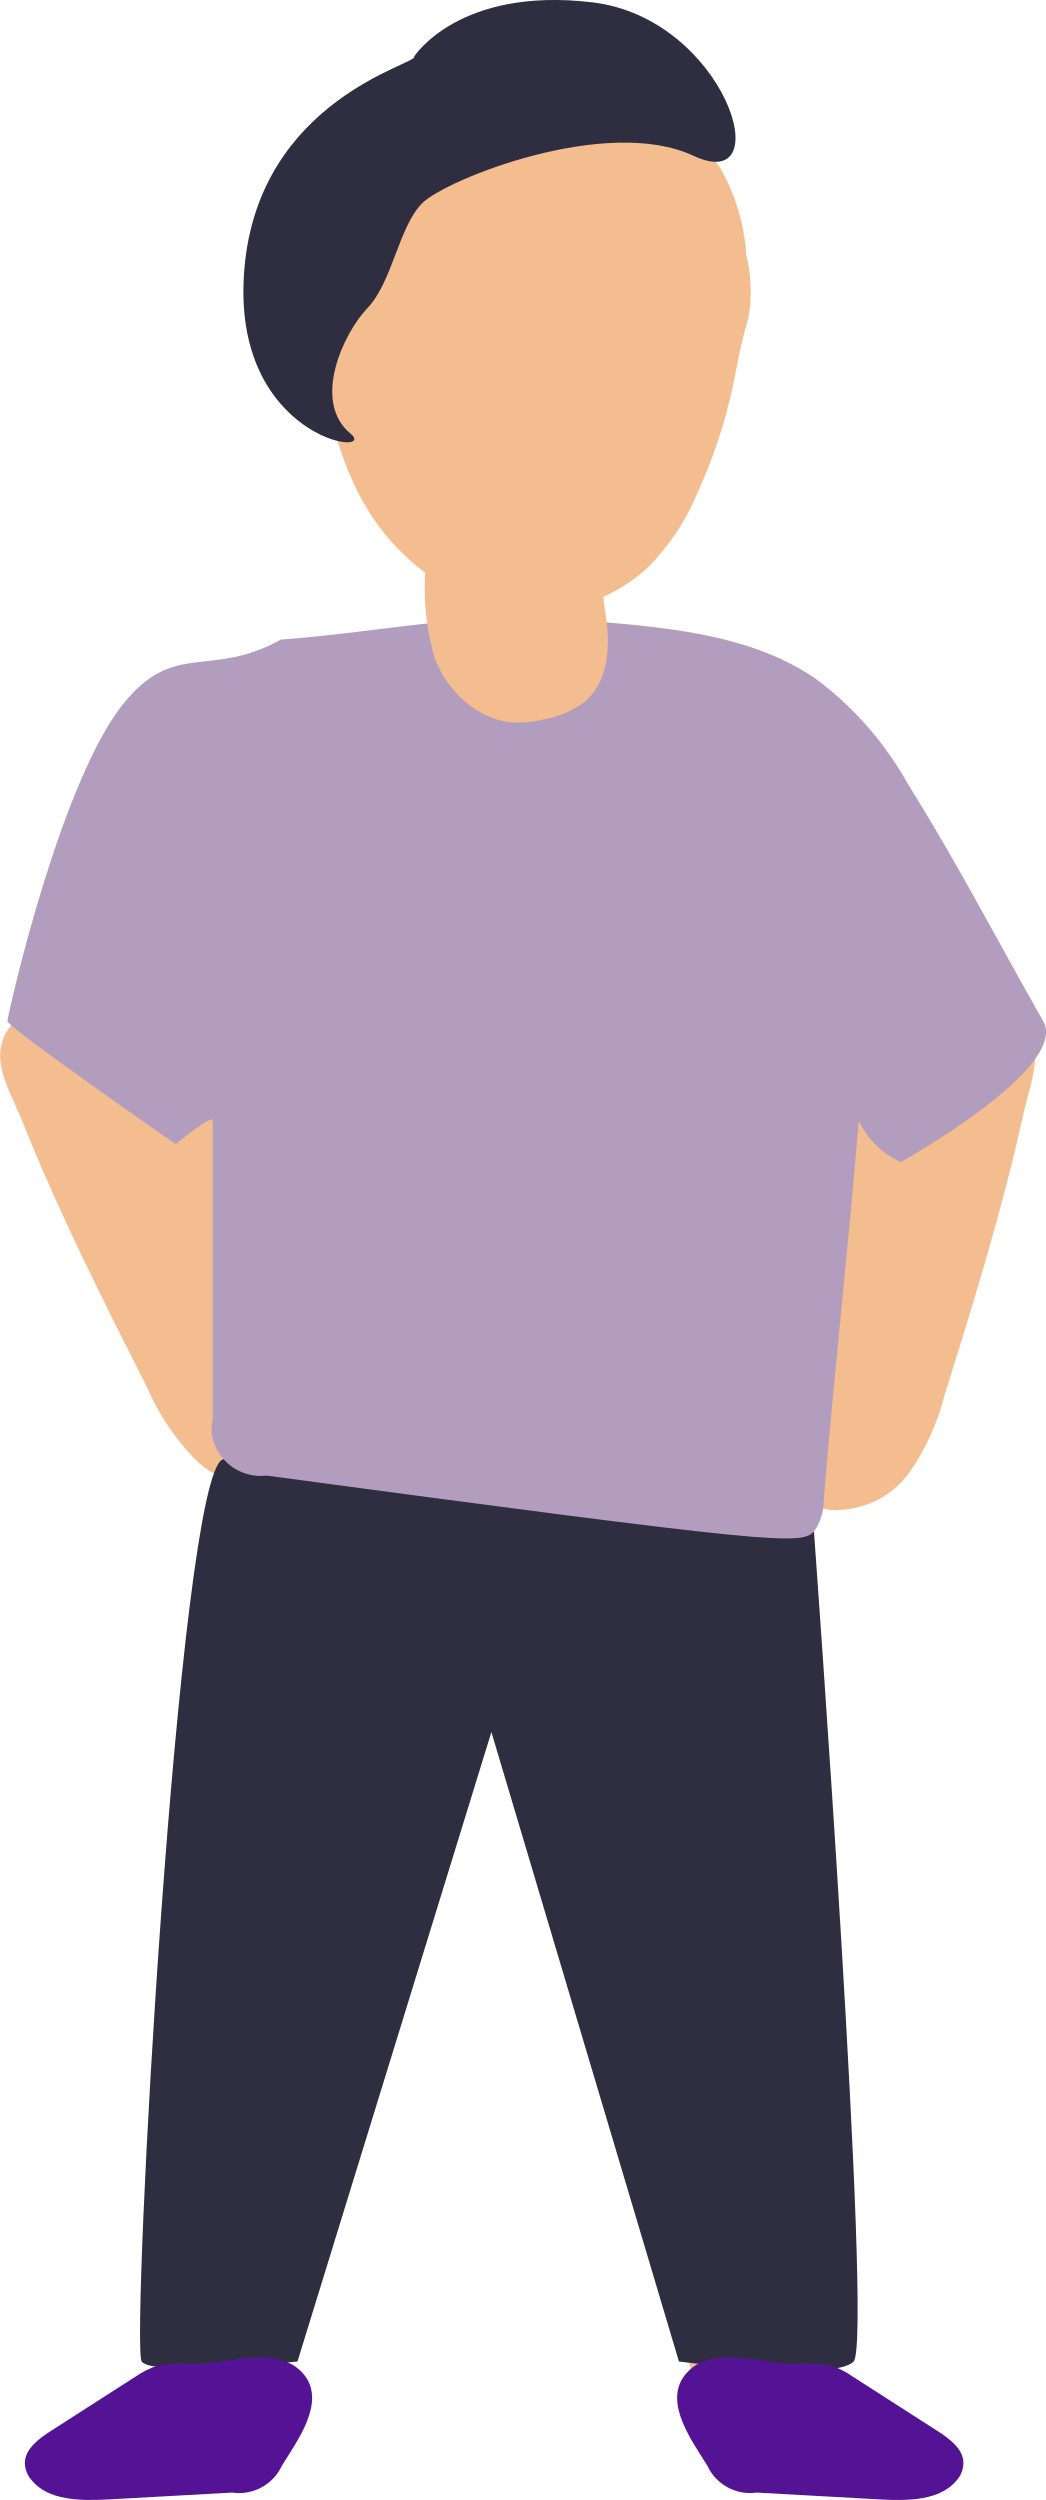
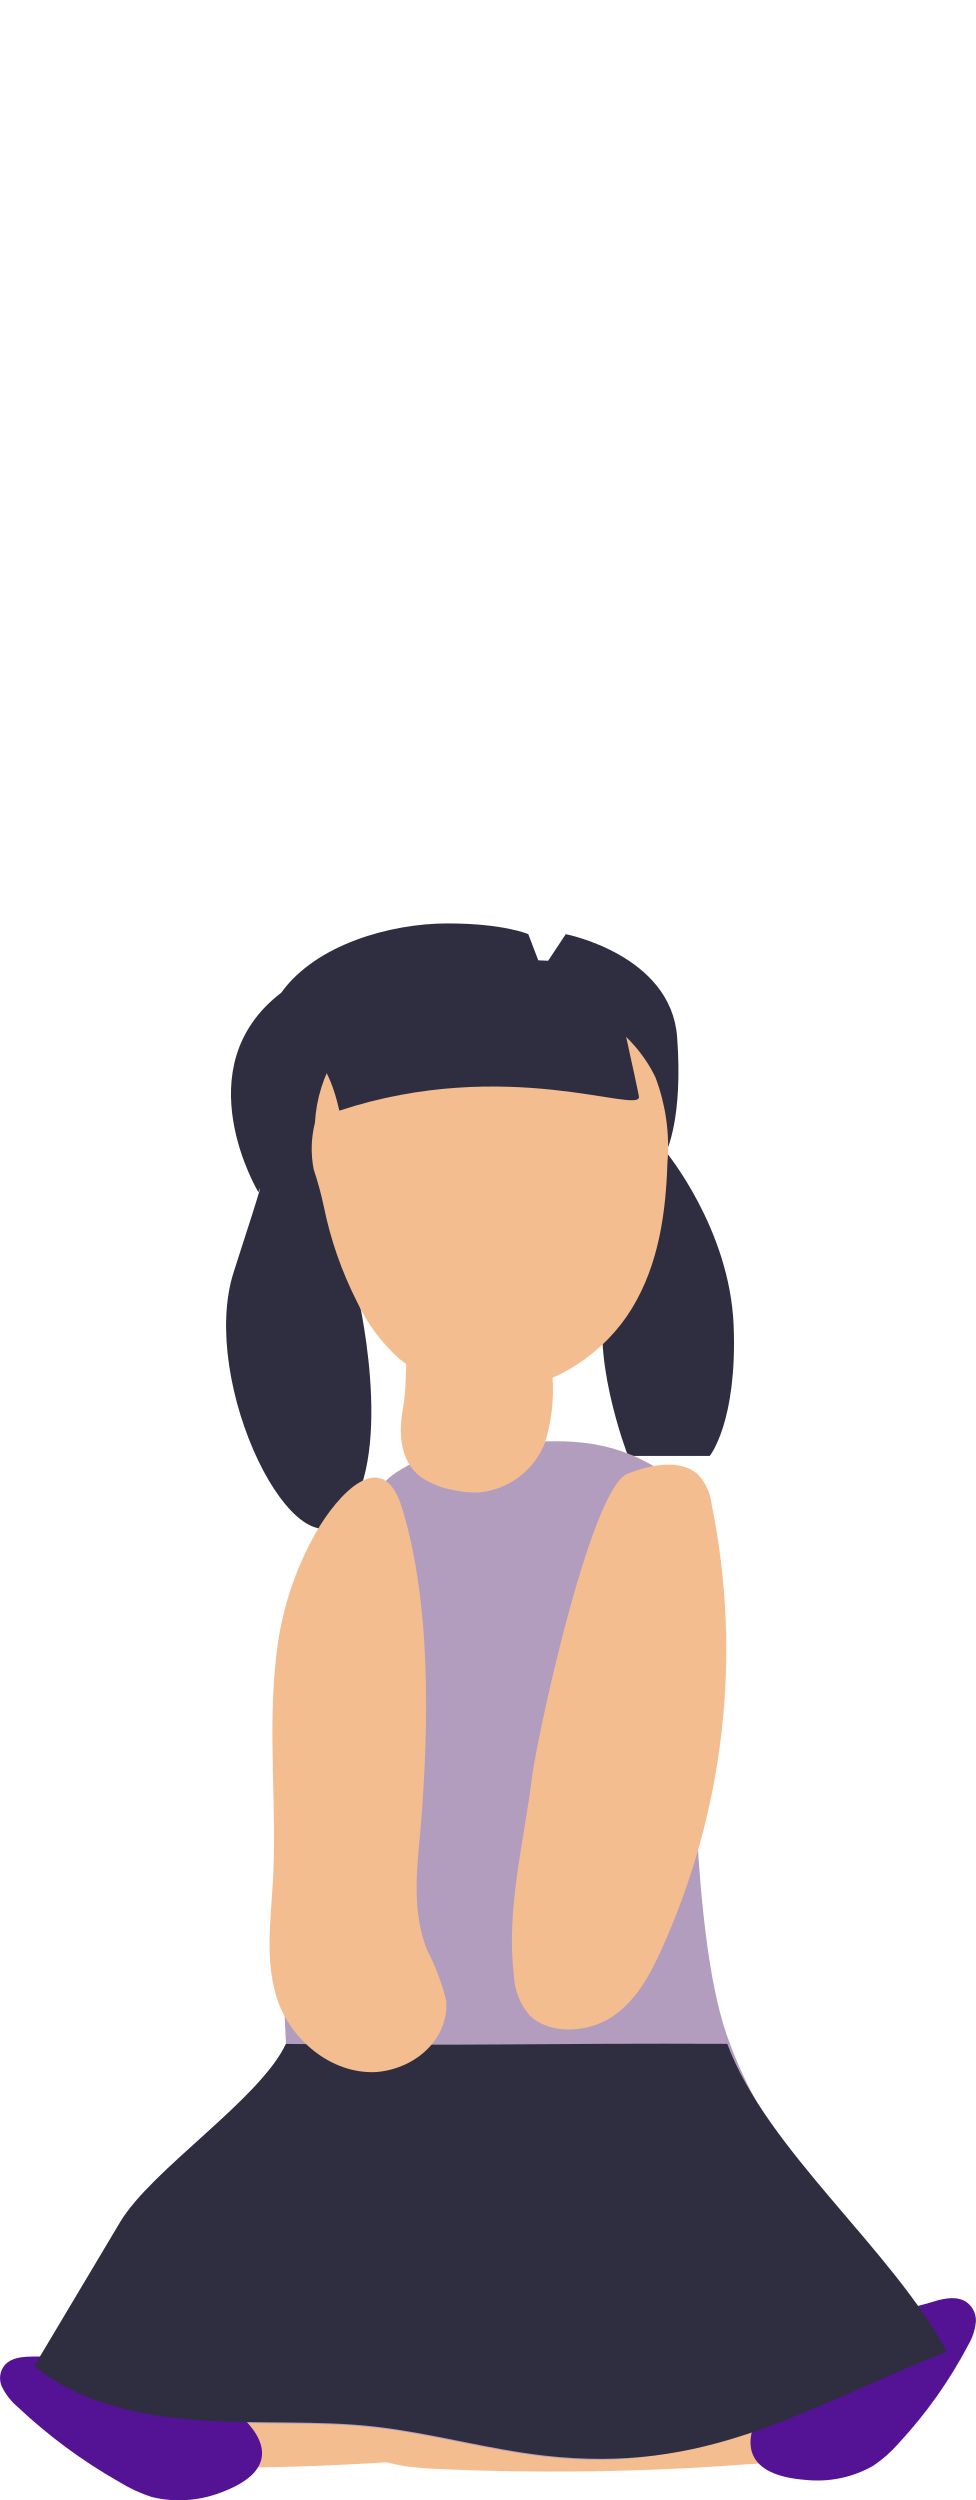
- <svg xmlns="http://www.w3.org/2000/svg" id="Laag_1" data-name="Laag 1" viewBox="0 0 141 337">
+ <svg xmlns="http://www.w3.org/2000/svg" id="Laag_1" data-name="Laag 1" viewBox="0 0 130 333">
  <defs>
-     <style>.cls-1{fill:#f3bd8f;}.cls-2{fill:#2f2e41;}.cls-3{fill:#b29dbe;}.cls-4{fill:#541295;}</style>
+     <style>.cls-1{fill:#2f2e41;}.cls-2{fill:#f3bd8f;}.cls-3{fill:#b29dbe;}.cls-4{fill:#541295;}</style>
  </defs>
-   <path id="Path_1785" data-name="Path 1785" class="cls-1" d="M19.77,186.93a32.83,32.83,0,0,0,6.61,9.87A12.42,12.42,0,0,0,37.78,200a13.37,13.37,0,0,0,7.2-6.1c2.17-3.25,3.45-7.48,1.4-10.78a27.71,27.71,0,0,0-5.29-4.84c-5.11-4.6-5.9-11.85-7.54-18.33A57.52,57.52,0,0,0,29,147.92c-3-5.75-7.34-11.4-13.8-13.37a13.77,13.77,0,0,0-13,2.88c-4.37,4.34-1.14,8.94.84,13.79C7.9,163.4,13.83,175.17,19.77,186.93Z" />
-   <path id="Path_1774" data-name="Path 1774" class="cls-1" d="M105.49,255.54l5.24,70.4s-8.59,3.5-13.83,1.41S79,254.85,79,254.85Z" />
-   <path id="Path_1775" data-name="Path 1775" class="cls-1" d="M26.26,251.68,21,322.09s8.6,3.49,13.82,1.4S52.8,251,52.8,251Z" />
-   <path id="Path_1776" data-name="Path 1776" class="cls-2" d="M109.72,206.44s8,109.09,5.35,111.89-23.55,0-23.55,0L66.24,233.48,40.1,318.33s-19.49,2.09-21,0,4.94-119.12,10.9-121.59S109.72,206.44,109.72,206.44Z" />
-   <path id="Path_1777" data-name="Path 1777" class="cls-1" d="M127.37,187.92a31.94,31.94,0,0,1-4.89,10.72,12.21,12.21,0,0,1-10.72,4.87,13.79,13.79,0,0,1-8.13-5c-2.68-2.89-4.65-6.88-3.18-10.44a26.51,26.51,0,0,1,4.42-5.56c4.28-5.29,3.85-12.57,4.39-19.21a56.15,56.15,0,0,1,2.48-12.59c2-6.11,5.34-12.33,11.39-15.22a13.9,13.9,0,0,1,13.36.93c5,3.65,2.61,8.67,1.46,13.74C135.16,162.94,131.27,175.44,127.37,187.92Z" />
-   <path id="Path_1778" data-name="Path 1778" class="cls-3" d="M80,83.75c10.52.87,21.61,1.92,30.1,7.85a44.76,44.76,0,0,1,12.11,13.78c7.22,11.63,11.66,20.39,18.41,32.26,3.6,6.35-19.19,19-19.19,19a11.25,11.25,0,0,1-5.67-5.58c-1.43,17.45-3.29,33.68-4.72,51.13a7.17,7.17,0,0,1-1.29,4.22c-1.7,1.91-4.89,1.76-73.82-7.5a6.65,6.65,0,0,1-7.38-5.65,6,6,0,0,1,.13-2V151.09c0-1-5,3.14-5,3.14S1.17,138.62,1,137.65c.13-1.28,7.42-33.56,16.17-43.43,6.6-7.68,11.41-2.84,20.68-8C53.68,85,62.17,82.31,80,83.75Z" />
-   <path id="Path_1779" data-name="Path 1779" class="cls-1" d="M81.59,82.49c.74,4.37.57,9.59-3.07,12.33a12.82,12.82,0,0,1-5,2.11,15.7,15.7,0,0,1-4.1.48c-5-.24-9.18-4.26-10.84-8.75a33.92,33.92,0,0,1-1-14.09,17.73,17.73,0,0,1,1.57-7.33A12.09,12.09,0,0,1,70.5,61.68C83.82,62.77,80.1,73.53,81.59,82.49Z" />
-   <path id="Path_1780" data-name="Path 1780" class="cls-1" d="M94.12,66.2a31.39,31.39,0,0,1-6.84,10.35A22.4,22.4,0,0,1,71.41,82.4C62,82.09,53.63,75.79,49.14,68S43.39,51.18,43,42.33a37.37,37.37,0,0,1,1.75-15.2,27,27,0,0,1,20-15.63,36.3,36.3,0,0,1,25.85,5.22A21.72,21.72,0,0,1,97,22.5a27.18,27.18,0,0,1,3.61,11.91,20.66,20.66,0,0,1,.32,8.25,66.66,66.66,0,0,0-1.59,6.63A70.2,70.2,0,0,1,94.13,66.2Z" />
-   <path id="Path_1782" data-name="Path 1782" class="cls-4" d="M107.18,318.68a19.36,19.36,0,0,1,4.75.17A11.32,11.32,0,0,1,115,320.4l11.33,7.27c1.68,1.08,3.54,2.46,3.54,4.35a3.64,3.64,0,0,1-.9,2.32c-2.24,2.73-6.54,2.79-10.23,2.59L102,336a6.35,6.35,0,0,1-6.66-3.64c-2-3.26-5.85-8.36-3.11-12.08C95.54,315.82,102.68,318.68,107.18,318.68Z" />
-   <path id="Path_1783" data-name="Path 1783" class="cls-4" d="M26.1,318.68a19.54,19.54,0,0,0-4.77.17,12.22,12.22,0,0,0-3.11,1.55L6.89,327.67c-1.68,1.07-3.52,2.46-3.54,4.35a3.61,3.61,0,0,0,.92,2.32c2.23,2.73,6.52,2.78,10.23,2.59L31.3,336A6.36,6.36,0,0,0,38,332.37c2-3.26,5.86-8.36,3.13-12.08C37.74,315.82,30.6,318.68,26.1,318.68Z" />
-   <path id="Path_1784" data-name="Path 1784" class="cls-2" d="M55.82,7.63s6-9.45,24-7.32S105.2,26.49,93.48,21,60,24.22,56.87,27.43s-4,10.61-7.33,14.09-7.49,12.65-2.3,16.92c4,3.31-16.24.81-14.3-22.19S56.57,8.59,55.82,7.63Z" />
+   <g id="Kind_4" data-name="Kind 4">
+     <path id="Path_1796" data-name="Path 1796" class="cls-1" d="M37.46,132.23C42.09,125.77,52.07,123,59.6,123s10.77,1.43,10.77,1.43l1.82,4.78,3.17-4.78s14,2.73,14.83,13.68-1.47,15.34-1.47,15.34,8.48,10.25,9,23.08-3.18,17.4-3.18,17.4H83.65s-5.54-14.34-2.53-22.25a44.68,44.68,0,0,0,2.53-16.4l-27.09-8.2-9.07,8.2v16.4s5.24,21.41-1.35,30.21-19.8-17.69-15-32.49,3.28-10.59,3.28-10.59S24.44,142.2,37.46,132.23Z" />
+     <path id="Path_1426" data-name="Path 1426" class="cls-2" d="M96.75,310.34c3.75.16,7.68.29,10.77,2.1,4.45,2.61,5.61,7.83,2.59,11.67a9.37,9.37,0,0,1-3.6,2.75,21.46,21.46,0,0,1-7.12,1.39,340.77,340.77,0,0,1-41.79.58c-3.87-.19-8.37-.76-10.3-3.67a9,9,0,0,1-.68-6.57c.52-3.45,1-8,3.69-10.86,3.29-3.46,6.4-1.7,11.1-.94a289.92,289.92,0,0,0,35.34,3.55Z" />
+     <path id="Path_1427" data-name="Path 1427" class="cls-2" d="M66.72,308.43c3.76,0,7.69-.09,10.89,1.56,4.62,2.42,6.09,7.6,3.29,11.58a9.19,9.19,0,0,1-3.37,2.88,21.4,21.4,0,0,1-7,1.72,333.22,333.22,0,0,1-41.68,2.52c-3.88,0-8.4-.35-10.53-3.16a9.12,9.12,0,0,1-1.09-6.42c.28-3.47.49-8.14,3-11,3.06-3.62,6.27-2,11-1.47a294.63,294.63,0,0,0,35.53,1.82Z" />
+     <path id="Path_1451" data-name="Path 1451" class="cls-3" d="M91.78,222.29c.9,4,0,36.09,5.47,50,5.23,14.1,17.77,27.45,24.86,40.93-19.75,7.91-27.93,16.4-49.54,14-7.62-.86-15-3-22.65-3.87s-15.8-.3-23.68-.87-16-2.42-21.67-7.2L16,296c4.17-7,18.69-16.41,22.09-23.74-.69-13.37-.42-26.88,0-41.91.22-7.78,6.3-16.17,8.2-23.78a17.32,17.32,0,0,1,5.63-9.8c4-3.24,9.76-4,15.16-4.43,7.81-.65,13.87-.91,20.74,3.4S90.53,215.88,91.78,222.29Z" />
+     <path id="Path_1454" data-name="Path 1454" class="cls-2" d="M53.68,187.59c-.6,3.23-.47,7.15,2.51,9.25a11.45,11.45,0,0,0,4.11,1.62,14.17,14.17,0,0,0,3.38.35,10.49,10.49,0,0,0,8.88-6.55,23.5,23.5,0,0,0,.84-10.59,12.51,12.51,0,0,0-1.29-5.5A10.23,10.23,0,0,0,62.72,172C51.86,172.77,54.92,180.84,53.68,187.59Z" />
+     <path id="Path_1456" data-name="Path 1456" class="cls-2" d="M47.5,173.29A23.76,23.76,0,0,0,53.19,181a19.26,19.26,0,0,0,13,4.25c7.7-.31,14.44-5.13,18-11s4.5-12.7,4.71-19.34a26,26,0,0,0-1.59-11.39c-2.87-6-9.07-10.35-16.48-11.54a31.52,31.52,0,0,0-21,4.18,16.57,16.57,0,0,0-5.06,4.39,19.17,19.17,0,0,0-2.82,9,14.26,14.26,0,0,0-.17,6.2,45.53,45.53,0,0,1,1.36,5A50,50,0,0,0,47.5,173.29Z" />
+     <path id="Path_1459" data-name="Path 1459" class="cls-4" d="M113.52,309.94q5-1.83,10.19-3.18c1.54-.49,3.3-1,4.72-.31a3,3,0,0,1,1.56,2.78,7.54,7.54,0,0,1-1,3.09,60.94,60.94,0,0,1-9.3,13.14,17.36,17.36,0,0,1-3.41,3,15,15,0,0,1-8.9,1.87C91.07,329.14,105.63,313.3,113.52,309.94Z" />
+     <path id="Path_1460" data-name="Path 1460" class="cls-4" d="M16.22,314.24q-5.43-.42-10.88-.35c-1.62,0-3.48-.07-4.58,1a2.71,2.71,0,0,0-.49,3.05,8.36,8.36,0,0,0,2.09,2.67,70.29,70.29,0,0,0,13.55,10,19.76,19.76,0,0,0,4.33,2,15.45,15.45,0,0,0,9.13-.59C44.44,326.5,24.91,315.31,16.22,314.24Z" />
+     <path id="Path_1699" data-name="Path 1699" class="cls-1" d="M81.25,128.35s3.82,17.22,3.86,17.73c.22,2.41-17.65-5.49-39.91,1.86-2.75-12.42-9.2-7.14-4.8-10.27s12.51-8,14.36-9.32,7.28-.88,7.28-.88Z" />
+     <path id="Path_1797" data-name="Path 1797" class="cls-1" d="M96.87,272.24c5.22,14.1,22.14,27.56,29.23,41-19.76,7.91-31.92,16.29-53.53,13.85-7.62-.86-15-3-22.65-3.87s-15.8-.3-23.68-.87-16-2.43-21.67-7.2L16,296c4.16-7,18.68-16.42,22.08-23.75C61.87,272.55,72.75,272.13,96.87,272.24Z" />
+     <path id="Path_1428" data-name="Path 1428" class="cls-2" d="M36.8,220.57c-1.18,10,.11,20.07-.45,30.1-.31,5.3-1.09,10.75.64,15.81s7,9.82,13.12,9.52c5.55-.48,9.67-4.66,9.33-9.46a29.28,29.28,0,0,0-2.57-6.83c-2.15-5.45-1.26-11.38-.77-17.07,1-13,1.34-29.07-2.56-41.83-2.63-8.52-8.69-1.46-11.35,3.13a42.32,42.32,0,0,0-5.39,16.63Z" />
+     <path id="Path_1458" data-name="Path 1458" class="cls-2" d="M70.9,236.46c-1.09,8.89-3.51,17.78-2.45,26.66a8.55,8.55,0,0,0,2.1,5.32c2.6,2.61,7.69,2.34,10.88.26s5-5.37,6.47-8.57a96.82,96.82,0,0,0,6.89-59.75,6.82,6.82,0,0,0-1.84-4c-2.33-2.09-6.39-1.29-9.4-.06-4.71,2-11.49,32.47-12.65,40.13Z" />
+   </g>
</svg>
